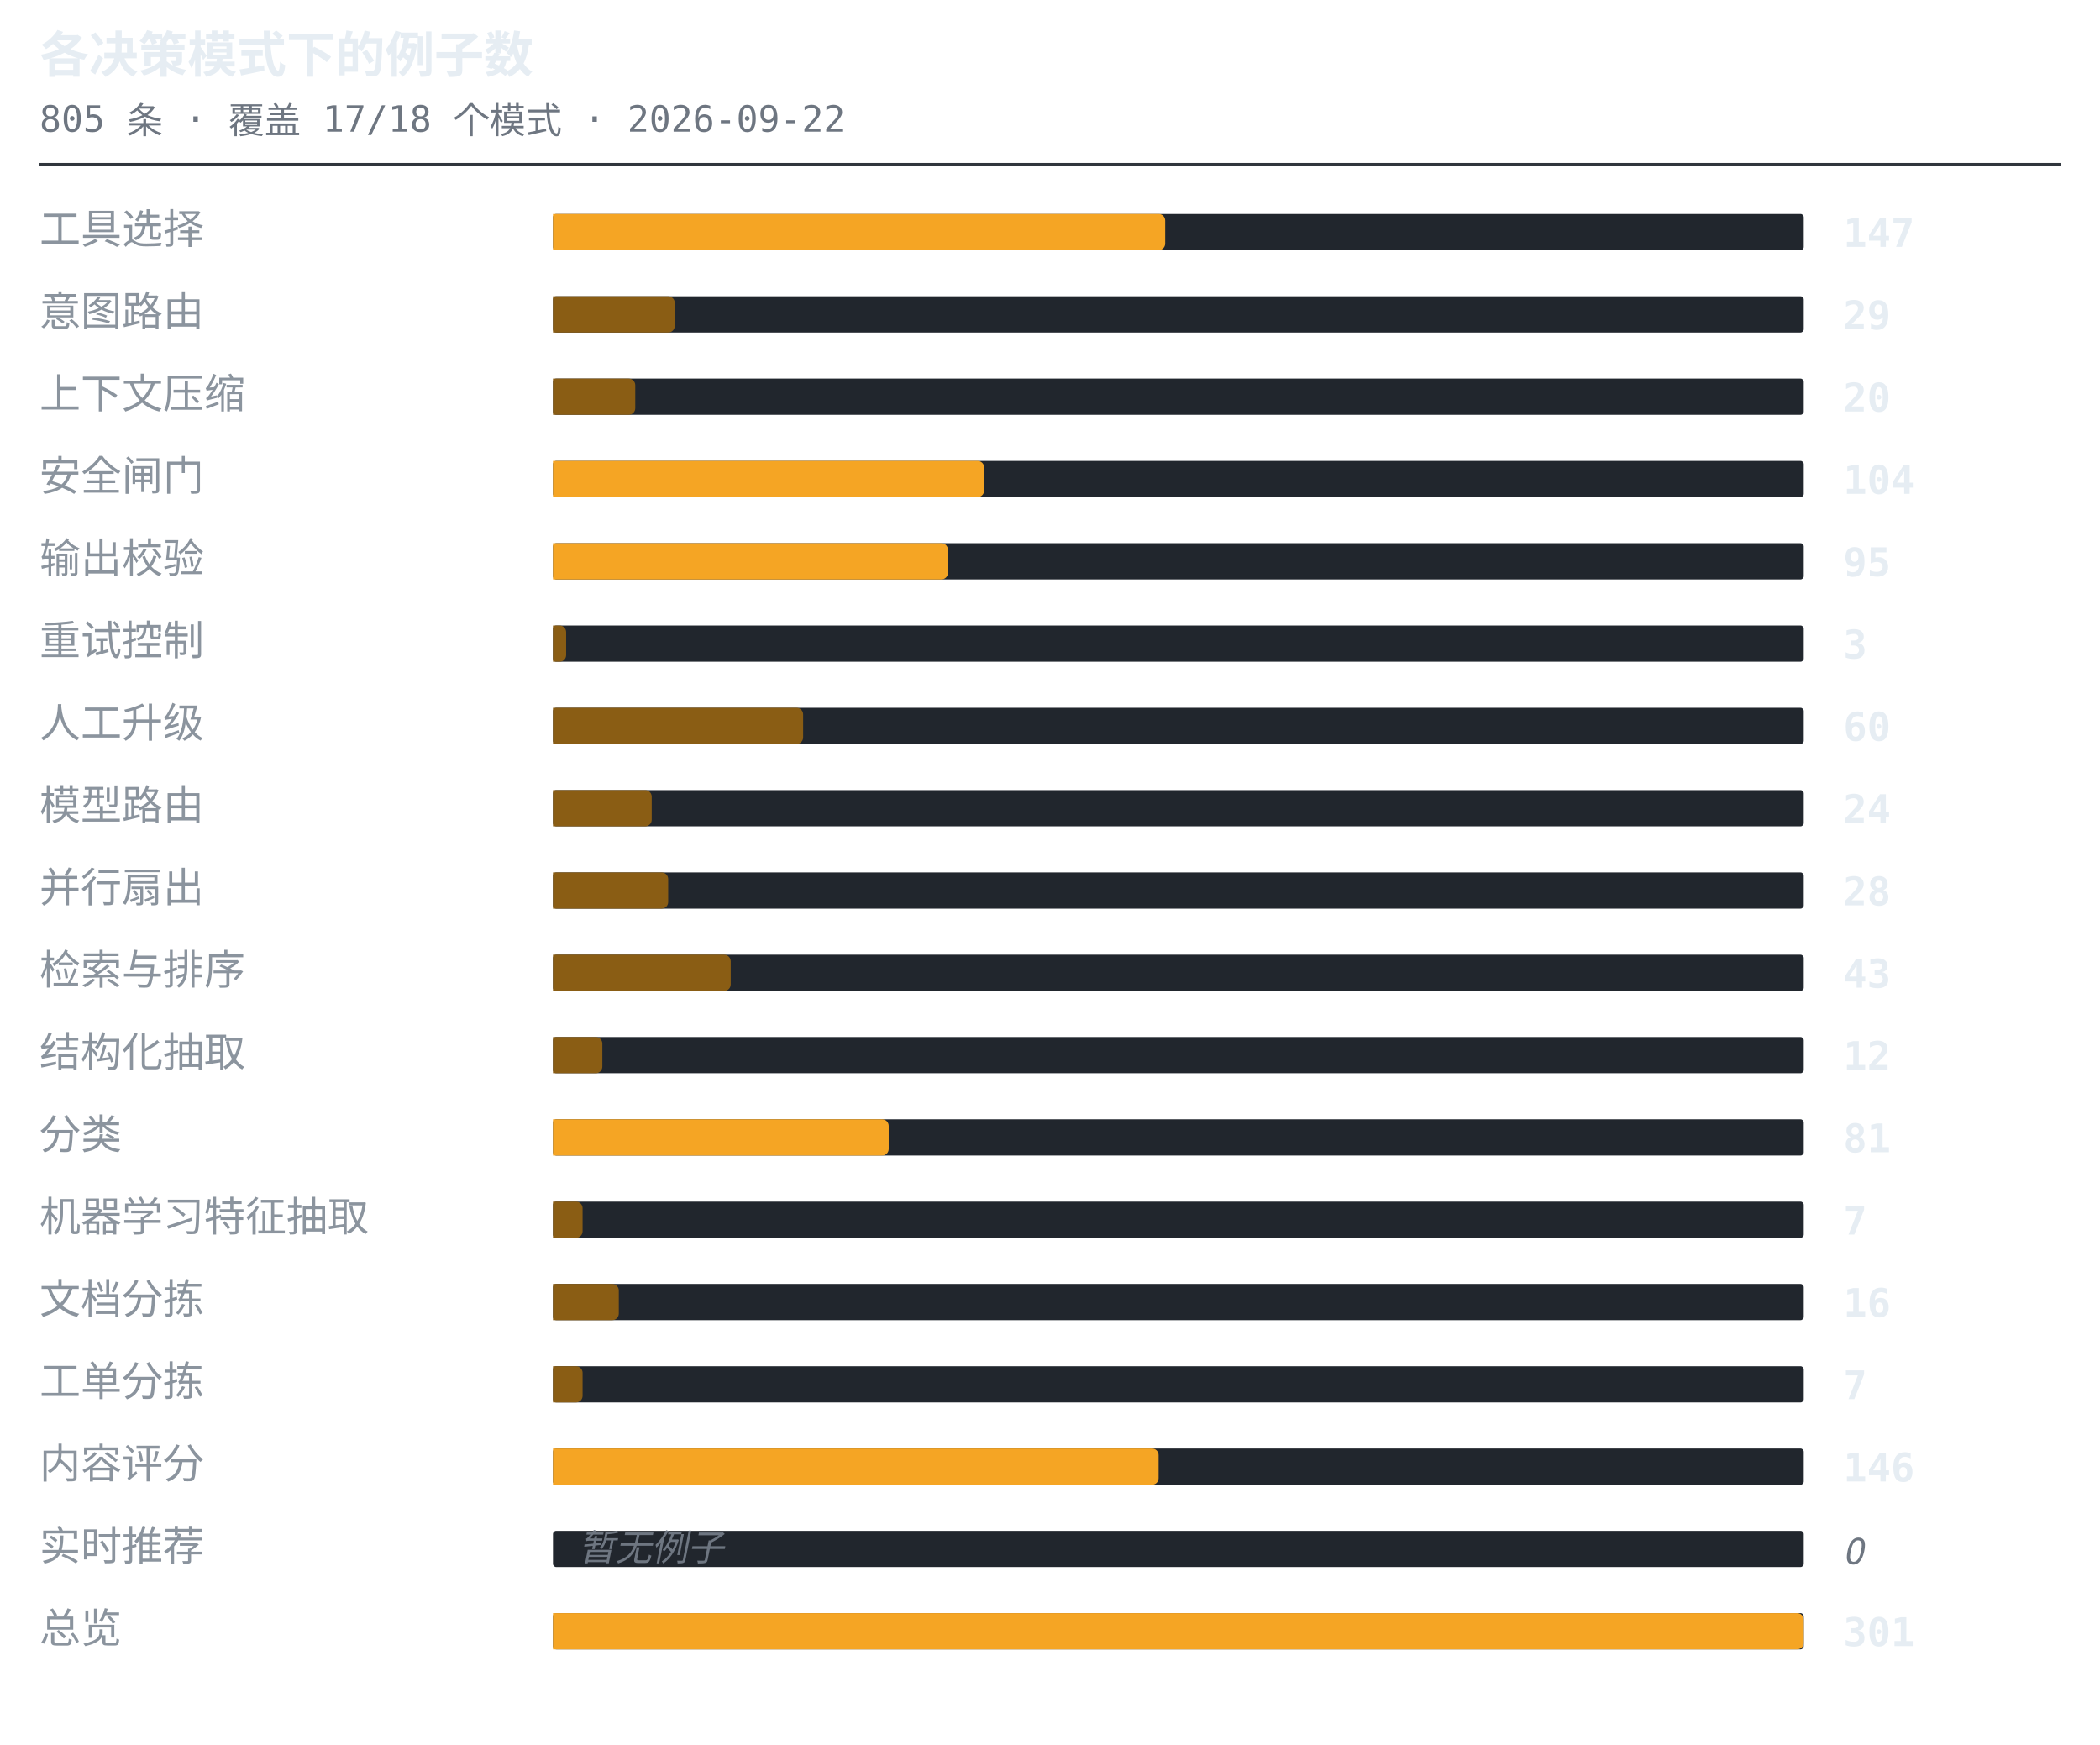
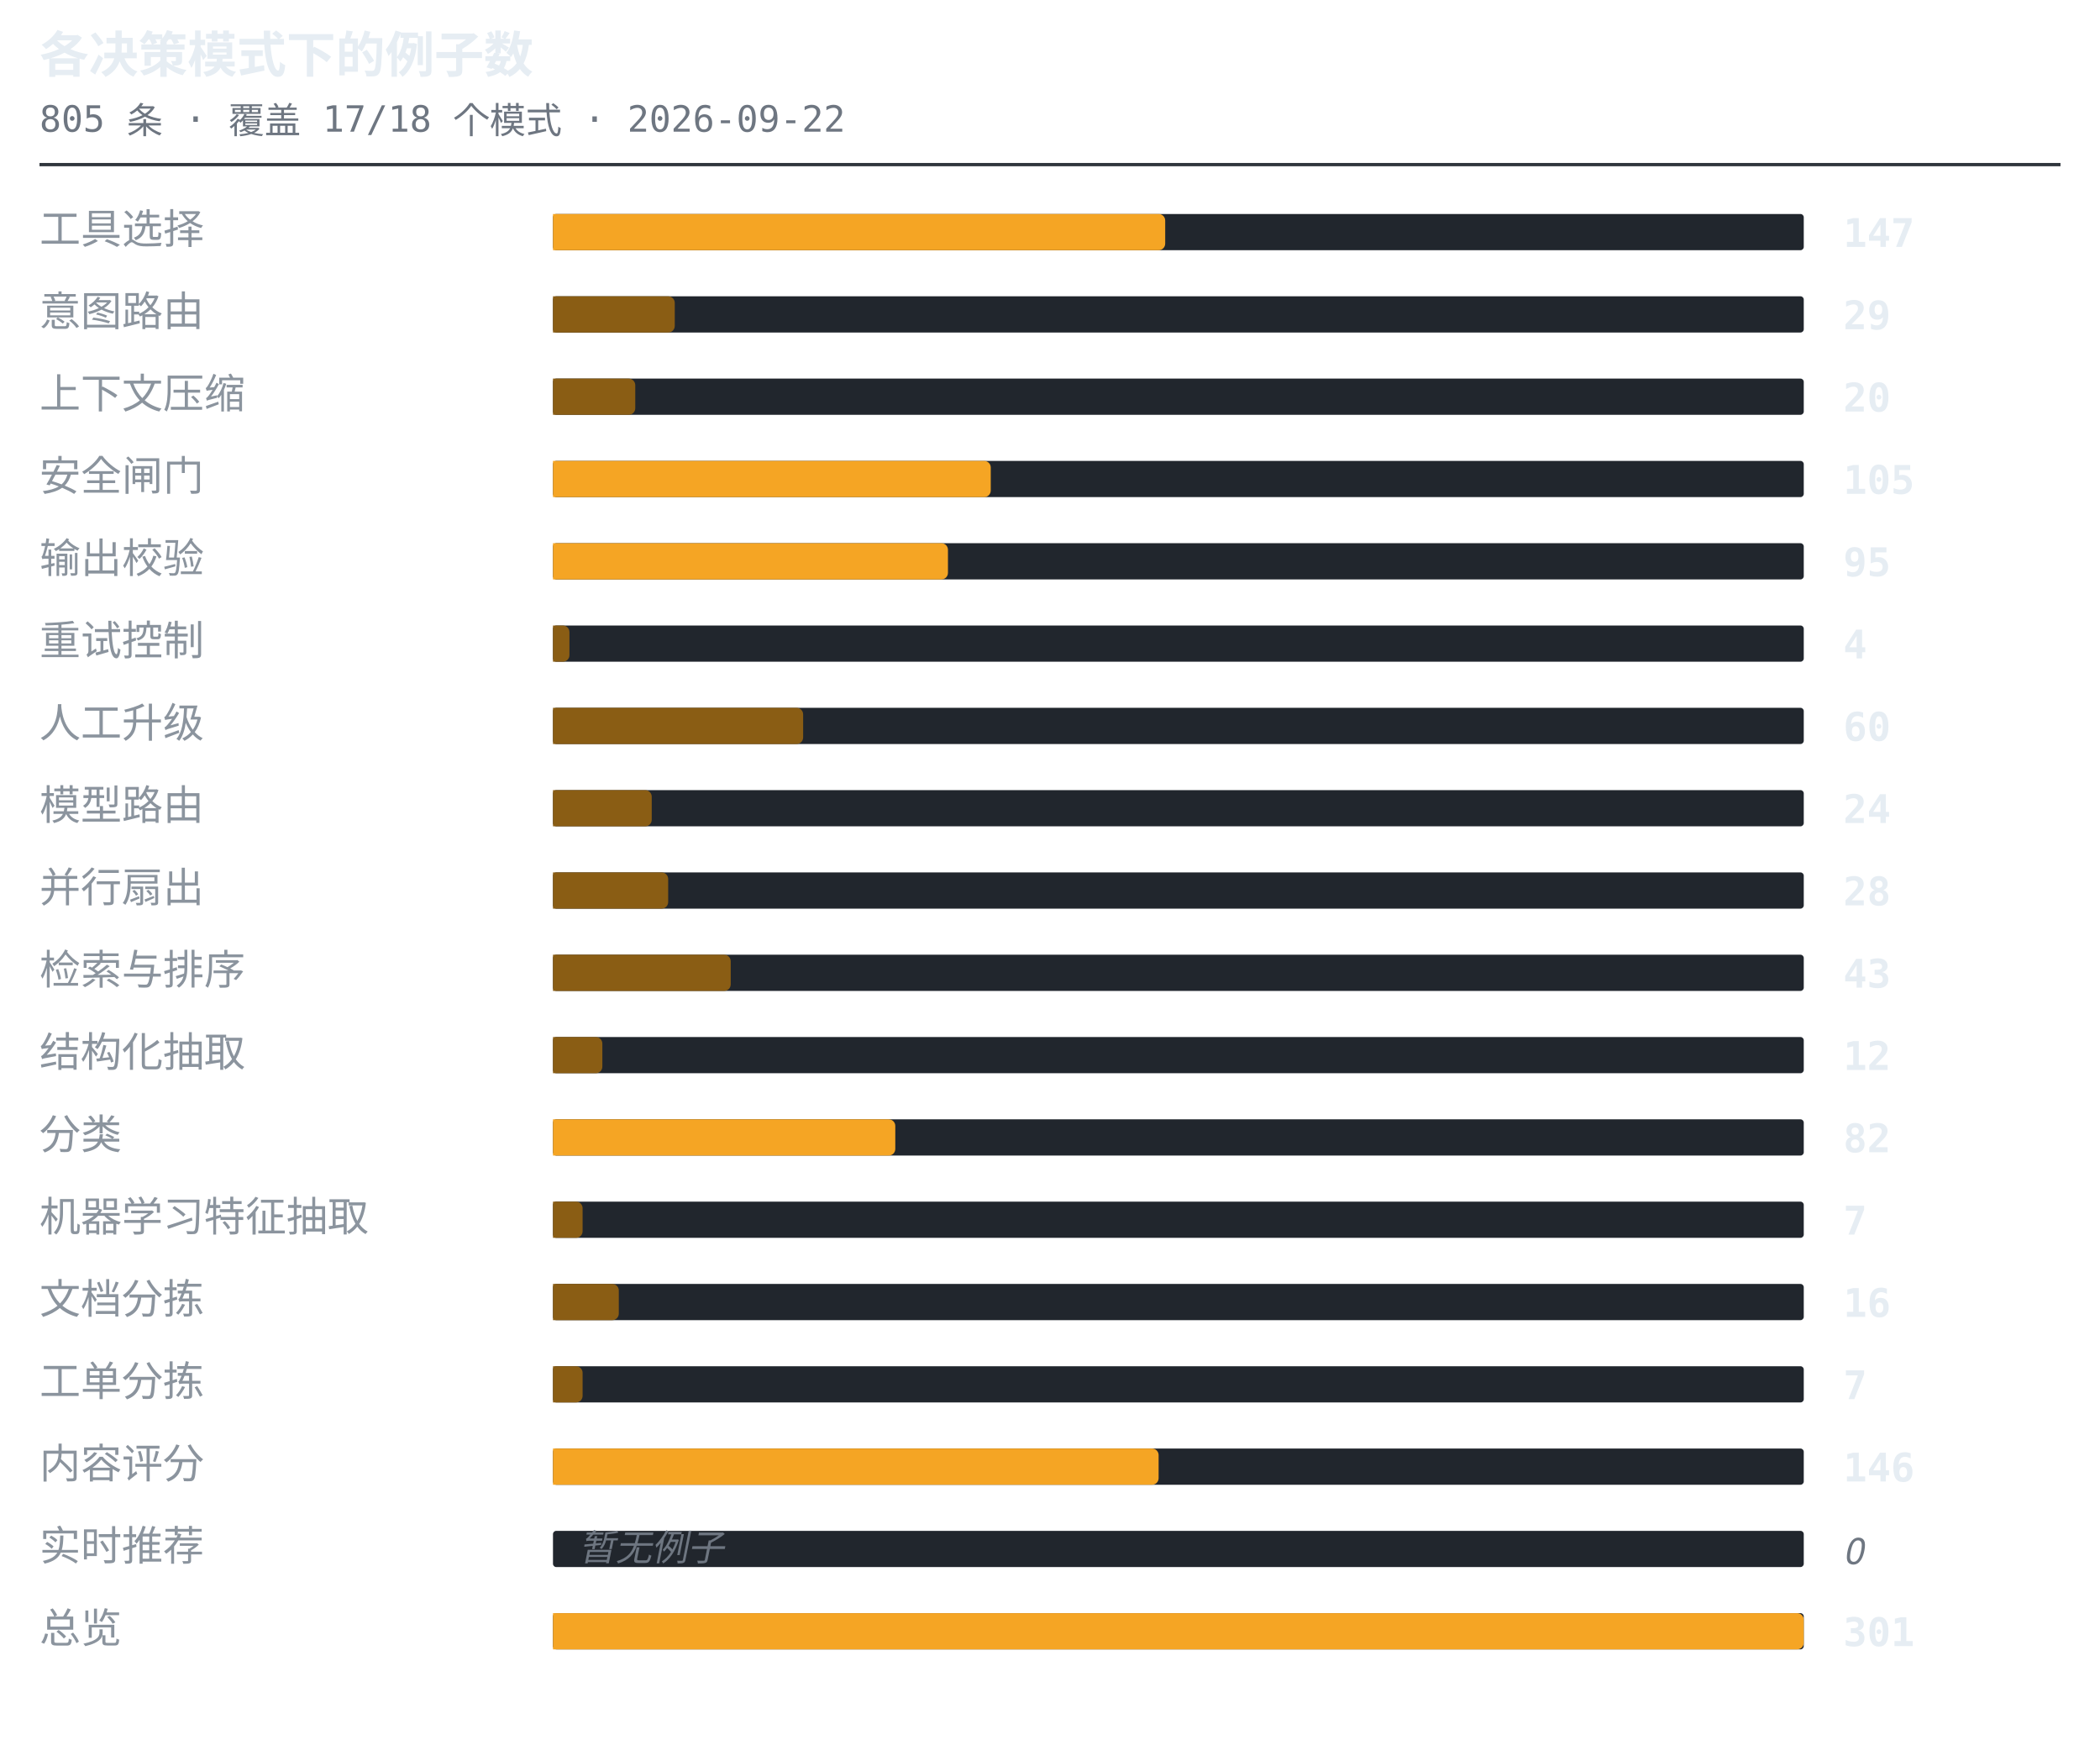
<svg xmlns="http://www.w3.org/2000/svg" width="638" height="530" viewBox="0 0 638 530" role="img" aria-label="各决策模式下的例子数">
  <style>.t{font:600 15px ui-monospace,SFMono-Regular,'SF Mono',Menlo,Consolas,monospace;fill:#e6edf3}.s{font:11px ui-monospace,SFMono-Regular,'SF Mono',Menlo,Consolas,monospace;fill:#6e7681}.l{font:12.5px -apple-system,BlinkMacSystemFont,'Segoe UI',Helvetica,Arial,sans-serif;fill:#8b949e}.n{font:600 12px ui-monospace,SFMono-Regular,'SF Mono',Menlo,Consolas,monospace;fill:#e6edf3}.g{font:italic 11px -apple-system,BlinkMacSystemFont,'Segoe UI',Helvetica,Arial,sans-serif;fill:#6e7681}</style>
  <text x="12" y="22" class="t">各决策模式下的例子数</text>
  <text x="12" y="40" class="s">805 条 · 覆盖 17/18 个模式 · 2026-09-22</text>
  <line x1="12" y1="50" x2="626" y2="50" stroke="#30363d" stroke-width="1" />
  <text x="12" y="74" class="l">工具选择</text>
  <rect x="168" y="65" width="380" height="11" rx="1" fill="#21262d" />
  <path d="M168 65h184a2 2 0 0 1 2 2v7a2 2 0 0 1-2 2h-184z" fill="#f5a524" />
  <text x="560" y="75" class="n">147</text>
  <text x="12" y="99" class="l">意图路由</text>
  <rect x="168" y="90" width="380" height="11" rx="1" fill="#21262d" />
  <path d="M168 90h35a2 2 0 0 1 2 2v7a2 2 0 0 1-2 2h-35z" fill="#8a5d14" />
  <text x="560" y="100" class="n">29</text>
  <text x="12" y="124" class="l">上下文压缩</text>
  <rect x="168" y="115" width="380" height="11" rx="1" fill="#21262d" />
  <path d="M168 115h23a2 2 0 0 1 2 2v7a2 2 0 0 1-2 2h-23z" fill="#8a5d14" />
  <text x="560" y="125" class="n">20</text>
  <text x="12" y="149" class="l">安全闸门</text>
  <rect x="168" y="140" width="380" height="11" rx="1" fill="#21262d" />
-   <path d="M168 140h129a2 2 0 0 1 2 2v7a2 2 0 0 1-2 2h-129z" fill="#f5a524" />
-   <text x="560" y="150" class="n">104</text>
+   <path d="M168 140h131a2 2 0 0 1 2 2v7a2 2 0 0 1-2 2h-131z" fill="#f5a524" />
+   <text x="560" y="150" class="n">105</text>
  <text x="12" y="174" class="l">输出校验</text>
  <rect x="168" y="165" width="380" height="11" rx="1" fill="#21262d" />
  <path d="M168 165h118a2 2 0 0 1 2 2v7a2 2 0 0 1-2 2h-118z" fill="#f5a524" />
  <text x="560" y="175" class="n">95</text>
  <text x="12" y="199" class="l">重试控制</text>
  <rect x="168" y="190" width="380" height="11" rx="1" fill="#21262d" />
-   <path d="M168 190h2a2 2 0 0 1 2 2v7a2 2 0 0 1-2 2h-2z" fill="#8a5d14" />
-   <text x="560" y="200" class="n">3</text>
+   <path d="M168 190h3a2 2 0 0 1 2 2v7a2 2 0 0 1-2 2h-3z" fill="#8a5d14" />
+   <text x="560" y="200" class="n">4</text>
  <text x="12" y="224" class="l">人工升级</text>
  <rect x="168" y="215" width="380" height="11" rx="1" fill="#21262d" />
  <path d="M168 215h74a2 2 0 0 1 2 2v7a2 2 0 0 1-2 2h-74z" fill="#8a5d14" />
  <text x="560" y="225" class="n">60</text>
  <text x="12" y="249" class="l">模型路由</text>
  <rect x="168" y="240" width="380" height="11" rx="1" fill="#21262d" />
  <path d="M168 240h28a2 2 0 0 1 2 2v7a2 2 0 0 1-2 2h-28z" fill="#8a5d14" />
  <text x="560" y="250" class="n">24</text>
  <text x="12" y="274" class="l">并行扇出</text>
  <rect x="168" y="265" width="380" height="11" rx="1" fill="#21262d" />
  <path d="M168 265h33a2 2 0 0 1 2 2v7a2 2 0 0 1-2 2h-33z" fill="#8a5d14" />
  <text x="560" y="275" class="n">28</text>
  <text x="12" y="299" class="l">检索与排序</text>
  <rect x="168" y="290" width="380" height="11" rx="1" fill="#21262d" />
  <path d="M168 290h52a2 2 0 0 1 2 2v7a2 2 0 0 1-2 2h-52z" fill="#8a5d14" />
  <text x="560" y="300" class="n">43</text>
  <text x="12" y="324" class="l">结构化抽取</text>
  <rect x="168" y="315" width="380" height="11" rx="1" fill="#21262d" />
  <path d="M168 315h13a2 2 0 0 1 2 2v7a2 2 0 0 1-2 2h-13z" fill="#8a5d14" />
  <text x="560" y="325" class="n">12</text>
  <text x="12" y="349" class="l">分类</text>
  <rect x="168" y="340" width="380" height="11" rx="1" fill="#21262d" />
-   <path d="M168 340h100a2 2 0 0 1 2 2v7a2 2 0 0 1-2 2h-100z" fill="#f5a524" />
-   <text x="560" y="350" class="n">81</text>
+   <path d="M168 340h102a2 2 0 0 1 2 2v7a2 2 0 0 1-2 2h-102z" fill="#f5a524" />
+   <text x="560" y="350" class="n">82</text>
  <text x="12" y="374" class="l">机器学习特征抽取</text>
  <rect x="168" y="365" width="380" height="11" rx="1" fill="#21262d" />
  <path d="M168 365h7a2 2 0 0 1 2 2v7a2 2 0 0 1-2 2h-7z" fill="#8a5d14" />
  <text x="560" y="375" class="n">7</text>
  <text x="12" y="399" class="l">文档分拣</text>
  <rect x="168" y="390" width="380" height="11" rx="1" fill="#21262d" />
  <path d="M168 390h18a2 2 0 0 1 2 2v7a2 2 0 0 1-2 2h-18z" fill="#8a5d14" />
  <text x="560" y="400" class="n">16</text>
  <text x="12" y="424" class="l">工单分拣</text>
  <rect x="168" y="415" width="380" height="11" rx="1" fill="#21262d" />
  <path d="M168 415h7a2 2 0 0 1 2 2v7a2 2 0 0 1-2 2h-7z" fill="#8a5d14" />
  <text x="560" y="425" class="n">7</text>
  <text x="12" y="449" class="l">内容评分</text>
  <rect x="168" y="440" width="380" height="11" rx="1" fill="#21262d" />
  <path d="M168 440h182a2 2 0 0 1 2 2v7a2 2 0 0 1-2 2h-182z" fill="#f5a524" />
  <text x="560" y="450" class="n">146</text>
  <text x="12" y="474" class="l">实时推荐</text>
  <rect x="168" y="465" width="380" height="11" rx="1" fill="#21262d" />
  <text x="176" y="474" class="g">暂无例子</text>
  <text x="560" y="475" class="g">0</text>
  <text x="12" y="499" class="l">总览</text>
  <rect x="168" y="490" width="380" height="11" rx="1" fill="#21262d" />
  <path d="M168 490h378a2 2 0 0 1 2 2v7a2 2 0 0 1-2 2h-378z" fill="#f5a524" />
  <text x="560" y="500" class="n">301</text>
</svg>
